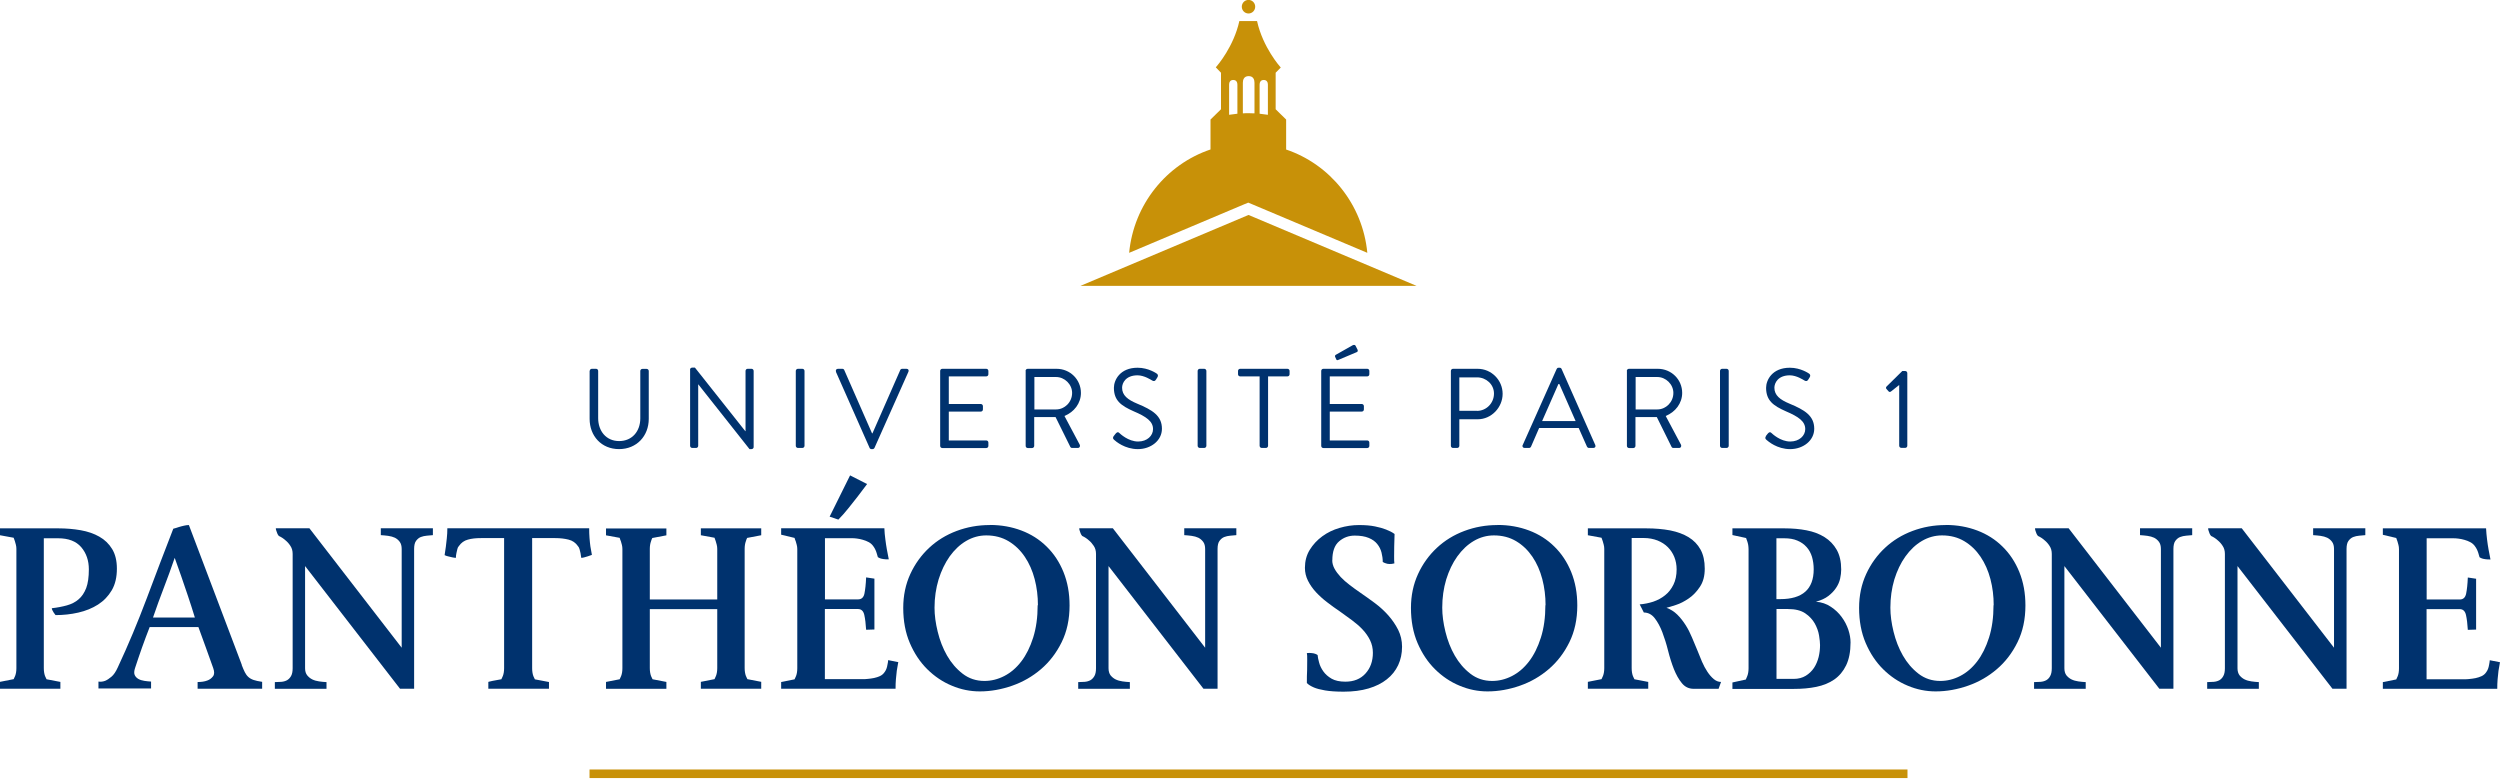
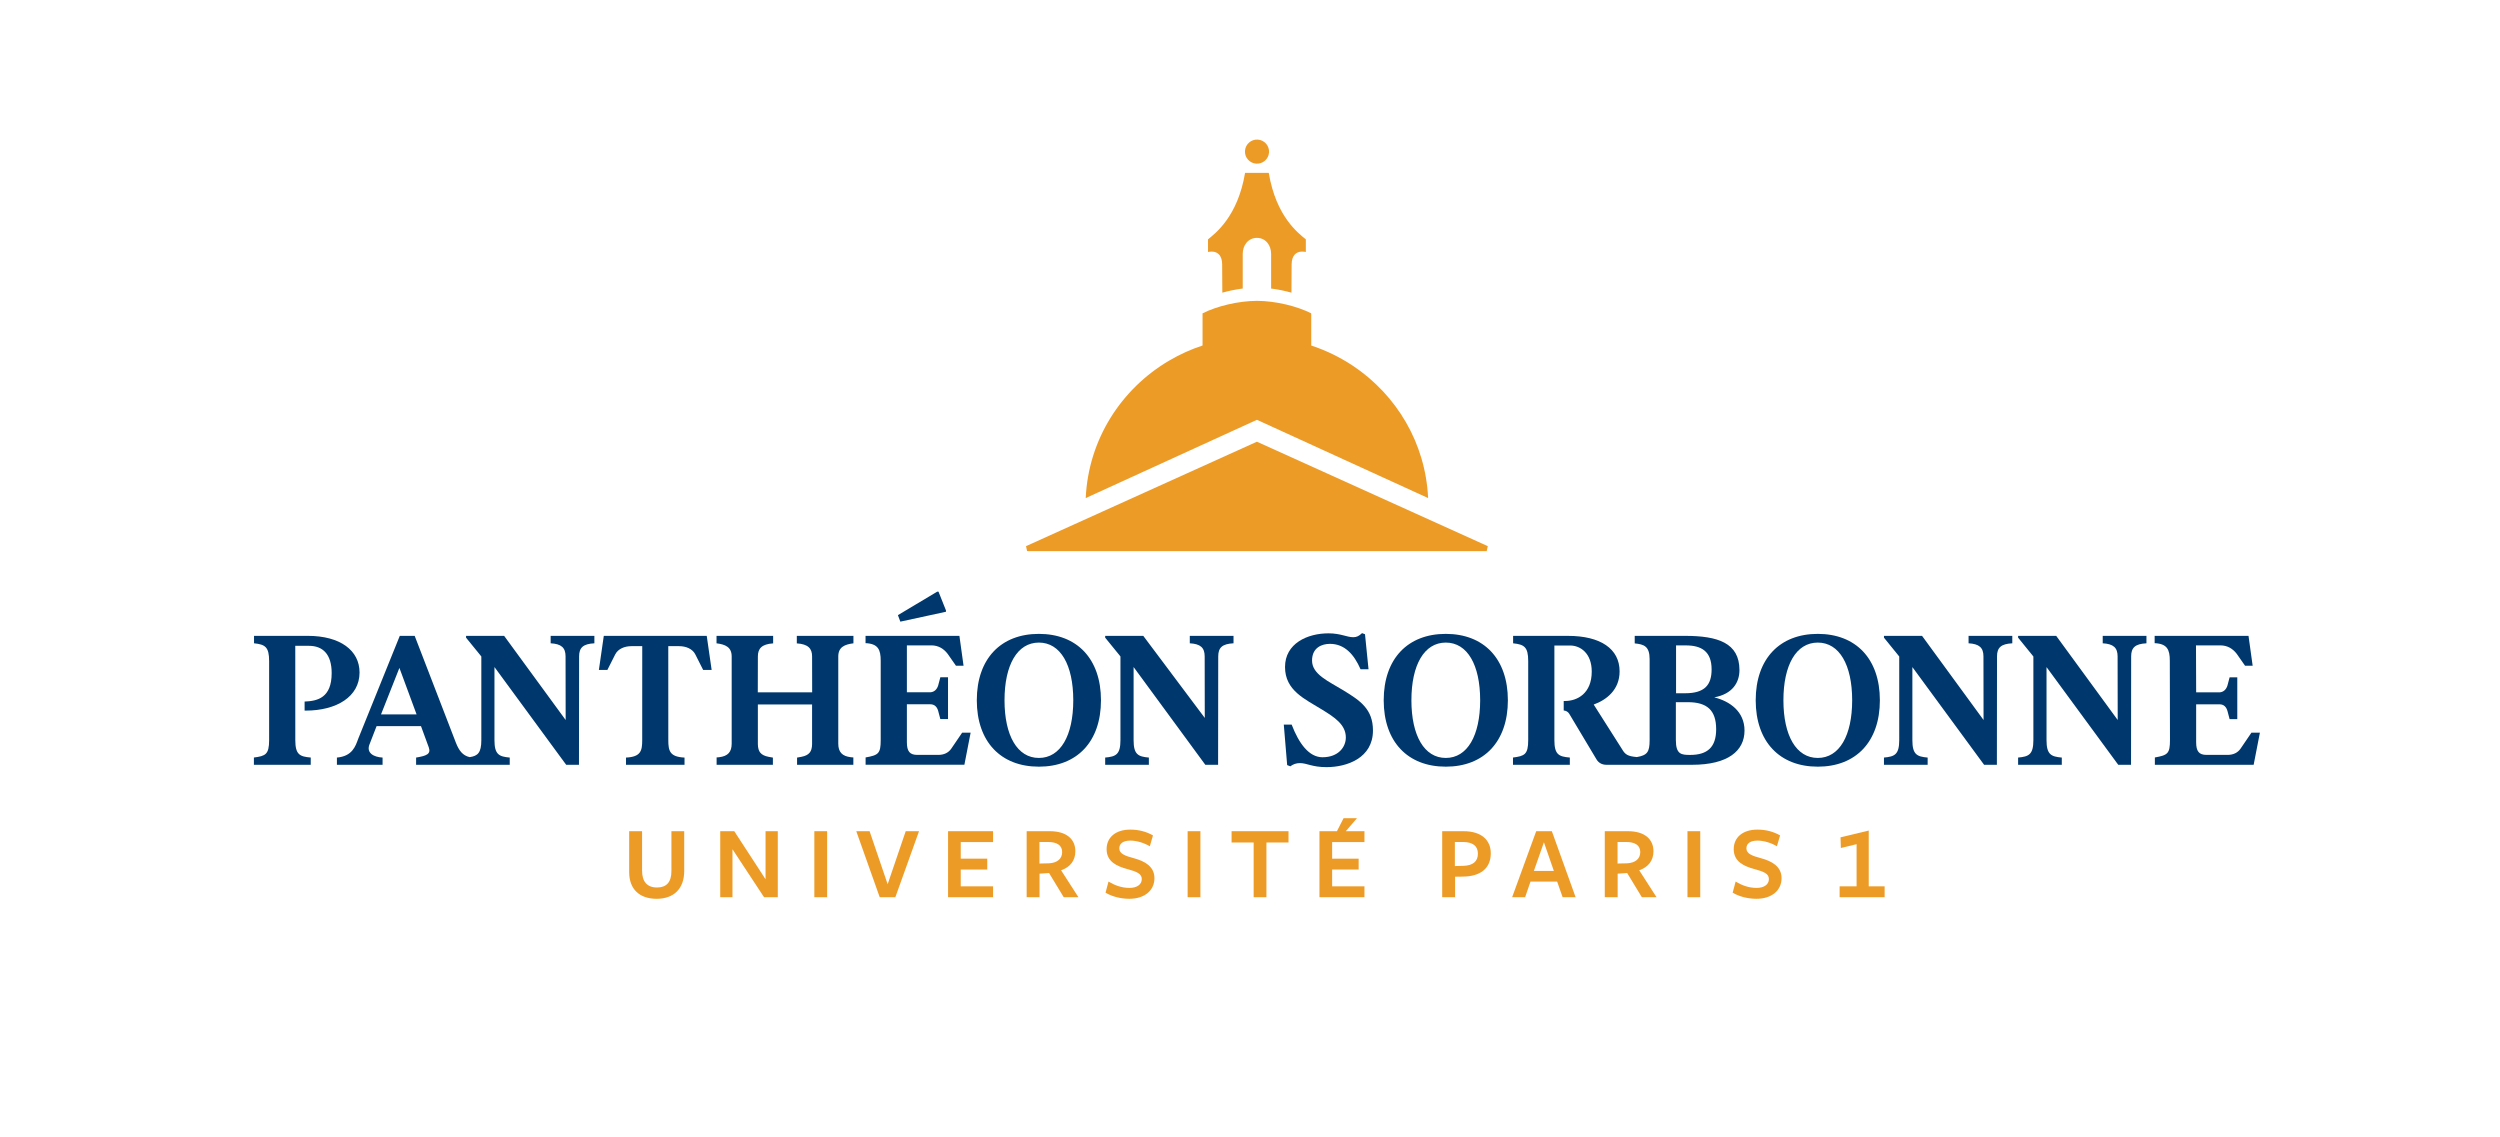
- <svg xmlns="http://www.w3.org/2000/svg" width="196" height="61" viewBox="0 0 196 61" fill="none">
-   <path d="M97.883 1.058C98.173 1.058 98.408 0.82 98.408 0.525C98.408 0.231 98.173 -0.007 97.883 -0.007C97.592 -0.007 97.357 0.231 97.357 0.525C97.357 0.82 97.592 1.058 97.883 1.058Z" fill="#C89108" />
-   <path d="M97.883 16.852L84.704 22.413H111.061L97.883 16.852Z" fill="#C89108" />
-   <path d="M96.362 6.64C96.362 6.486 96.417 6.269 96.687 6.269C96.956 6.269 97.012 6.486 97.012 6.64V8.916C96.79 8.937 96.576 8.965 96.362 9V6.64ZM97.44 6.486C97.44 6.269 97.516 5.967 97.896 5.967C98.276 5.967 98.352 6.269 98.352 6.486V8.888C98.2 8.881 98.048 8.874 97.896 8.874C97.744 8.874 97.592 8.874 97.44 8.888V6.486ZM98.753 6.64C98.753 6.486 98.808 6.269 99.078 6.269C99.347 6.269 99.403 6.486 99.403 6.64V9C99.189 8.965 98.974 8.937 98.753 8.916V6.64ZM100.833 11.718V9.372L100.011 8.566V5.701L100.412 5.295C100.356 5.232 99.009 3.719 98.553 1.653H97.164C96.728 3.635 95.471 5.106 95.319 5.281L95.726 5.701V8.566L94.904 9.372V11.718C91.449 12.881 88.885 16.026 88.525 19.822L97.523 16.026L97.862 15.886L98.2 16.026L107.198 19.822C106.839 16.026 104.275 12.881 100.819 11.718" fill="#C89108" />
-   <path d="M4.734 53.457V53.996H0V53.457L1.071 53.246C1.071 53.246 1.12 53.148 1.189 52.987C1.251 52.826 1.285 52.623 1.285 52.378V43.034C1.285 42.915 1.272 42.81 1.244 42.705C1.216 42.6 1.196 42.509 1.168 42.432C1.133 42.341 1.099 42.25 1.071 42.159L0 41.963V41.423H4.582C5.19 41.423 5.777 41.472 6.33 41.57C6.883 41.669 7.374 41.837 7.788 42.075C8.21 42.313 8.542 42.635 8.79 43.041C9.039 43.448 9.164 43.959 9.164 44.582C9.164 45.255 9.032 45.815 8.763 46.277C8.493 46.733 8.134 47.111 7.685 47.398C7.235 47.685 6.717 47.895 6.137 48.028C5.556 48.161 4.962 48.224 4.354 48.224C4.243 48.084 4.153 47.951 4.105 47.839C4.077 47.79 4.063 47.734 4.063 47.685C4.499 47.636 4.893 47.559 5.245 47.461C5.598 47.363 5.909 47.209 6.164 46.985C6.42 46.768 6.614 46.473 6.759 46.102C6.897 45.731 6.966 45.248 6.966 44.638C6.966 43.945 6.766 43.364 6.365 42.894C5.964 42.432 5.363 42.201 4.561 42.201H3.435V52.378C3.435 52.623 3.469 52.833 3.531 53.001C3.573 53.092 3.607 53.176 3.649 53.254L4.741 53.464L4.734 53.457Z" fill="#00326E" />
-   <path d="M15.279 48.42C15.099 47.839 14.92 47.265 14.726 46.697C14.56 46.207 14.387 45.696 14.201 45.157C14.014 44.624 13.848 44.148 13.697 43.735C13.427 44.519 13.144 45.304 12.847 46.074C12.549 46.844 12.266 47.629 11.996 48.413H15.279V48.42ZM18.949 52.133C19.038 52.364 19.121 52.553 19.197 52.707C19.273 52.854 19.363 52.98 19.474 53.078C19.584 53.176 19.716 53.253 19.881 53.309C20.047 53.365 20.268 53.414 20.552 53.456V53.996H15.493V53.471C15.784 53.471 16.039 53.435 16.253 53.352C16.433 53.288 16.578 53.183 16.696 53.029C16.813 52.882 16.82 52.665 16.716 52.378C16.523 51.852 16.329 51.313 16.136 50.76C15.935 50.214 15.742 49.681 15.555 49.163H11.734C11.533 49.681 11.333 50.206 11.139 50.753C10.946 51.292 10.766 51.839 10.587 52.378C10.511 52.609 10.504 52.791 10.559 52.917C10.614 53.043 10.711 53.148 10.842 53.225C10.974 53.302 11.133 53.352 11.319 53.38C11.506 53.407 11.679 53.428 11.844 53.435V53.975H7.719V53.435C7.885 53.464 8.057 53.443 8.237 53.38C8.389 53.316 8.555 53.211 8.735 53.057C8.914 52.91 9.08 52.665 9.232 52.329C10.048 50.585 10.801 48.778 11.506 46.907C12.204 45.037 12.902 43.216 13.586 41.451C13.738 41.416 13.883 41.367 14.028 41.318C14.153 41.283 14.291 41.241 14.429 41.213C14.567 41.178 14.698 41.164 14.809 41.164L18.956 52.119L18.949 52.133Z" fill="#00326E" />
-   <path d="M33.939 41.416V41.955C33.8 41.969 33.642 41.983 33.469 41.997C33.296 42.011 33.137 42.046 32.992 42.102C32.847 42.158 32.722 42.264 32.619 42.404C32.515 42.544 32.467 42.761 32.467 43.041V53.996H31.361L23.918 44.379V52.392C23.918 52.623 23.974 52.805 24.084 52.945C24.195 53.078 24.326 53.19 24.485 53.267C24.644 53.344 24.823 53.393 25.017 53.421C25.21 53.449 25.411 53.47 25.598 53.477V54.003H21.548V53.477C21.714 53.477 21.88 53.47 22.052 53.456C22.225 53.442 22.37 53.4 22.502 53.33C22.626 53.26 22.736 53.148 22.819 53.001C22.902 52.854 22.944 52.651 22.944 52.392V43.433C22.944 43.188 22.889 42.978 22.771 42.803C22.66 42.628 22.529 42.481 22.391 42.369C22.239 42.228 22.059 42.109 21.859 42.018C21.797 41.941 21.755 41.871 21.734 41.808C21.714 41.745 21.693 41.682 21.665 41.612C21.638 41.549 21.624 41.486 21.624 41.416H24.257L31.492 50.781V43.041C31.492 42.81 31.444 42.621 31.34 42.481C31.237 42.341 31.112 42.236 30.96 42.158C30.808 42.088 30.635 42.039 30.435 42.011C30.235 41.983 30.041 41.969 29.855 41.955V41.416H33.939Z" fill="#00326E" />
-   <path d="M46.191 41.416C46.191 41.675 46.198 41.927 46.218 42.179C46.239 42.432 46.26 42.656 46.288 42.845C46.329 43.076 46.364 43.293 46.405 43.503C46.163 43.594 45.963 43.657 45.797 43.699C45.707 43.727 45.631 43.734 45.569 43.734C45.555 43.608 45.534 43.482 45.514 43.37C45.486 43.265 45.465 43.167 45.438 43.062C45.41 42.957 45.368 42.873 45.306 42.81C45.127 42.551 44.885 42.383 44.574 42.306C44.263 42.228 43.917 42.187 43.53 42.187H41.72V52.385C41.72 52.63 41.754 52.84 41.816 53.008C41.858 53.099 41.892 53.183 41.934 53.26L43.04 53.47V53.996H38.285V53.47C38.285 53.47 38.271 53.463 38.32 53.449C38.368 53.435 38.472 53.414 38.624 53.379C38.776 53.351 39.004 53.309 39.308 53.253C39.322 53.239 39.356 53.155 39.425 52.994C39.488 52.833 39.522 52.63 39.522 52.385V42.187H37.712C37.318 42.187 36.972 42.221 36.682 42.306C36.392 42.383 36.157 42.551 35.977 42.81C35.915 42.873 35.873 42.957 35.853 43.062C35.832 43.167 35.811 43.265 35.783 43.37C35.756 43.489 35.742 43.608 35.742 43.734C35.666 43.734 35.576 43.72 35.472 43.699C35.383 43.671 35.286 43.65 35.175 43.629C35.065 43.608 34.961 43.573 34.857 43.524C34.885 43.321 34.913 43.097 34.954 42.866C34.982 42.67 35.002 42.453 35.03 42.2C35.058 41.948 35.072 41.689 35.072 41.416H46.205H46.191Z" fill="#00326E" />
-   <path d="M59.68 53.457V53.996H54.947V53.457L56.018 53.246C56.018 53.246 56.066 53.148 56.135 52.987C56.197 52.826 56.232 52.623 56.232 52.378V47.755H50.945V52.378C50.945 52.623 50.98 52.833 51.042 53.001C51.077 53.092 51.118 53.176 51.16 53.254L52.245 53.464V54.003H47.511V53.464L48.582 53.254C48.582 53.254 48.63 53.156 48.699 52.994C48.762 52.833 48.796 52.63 48.796 52.385V43.041C48.796 42.922 48.782 42.817 48.755 42.712C48.727 42.607 48.706 42.516 48.679 42.439C48.637 42.348 48.609 42.257 48.582 42.166L47.511 41.97V41.43H52.245V41.97L51.139 42.18C51.097 42.257 51.07 42.341 51.042 42.432C50.98 42.6 50.945 42.803 50.945 43.034V46.999H56.232V43.034C56.232 42.915 56.218 42.81 56.191 42.705C56.163 42.6 56.142 42.509 56.114 42.432C56.08 42.341 56.045 42.25 56.018 42.159L54.947 41.963V41.423H59.68V41.963L58.575 42.173C58.533 42.25 58.506 42.334 58.478 42.425C58.416 42.593 58.381 42.796 58.381 43.027V52.371C58.381 52.616 58.416 52.826 58.478 52.994C58.519 53.085 58.554 53.169 58.595 53.246L59.687 53.457H59.68Z" fill="#00326E" />
-   <path d="M65.043 40.505L65.727 40.737C65.983 40.477 66.246 40.183 66.508 39.854C66.778 39.525 67.019 39.217 67.234 38.937C67.489 38.6 67.738 38.271 67.98 37.949L66.646 37.27L65.043 40.505ZM70.426 51.901C70.385 52.118 70.35 52.35 70.309 52.581C70.281 52.791 70.261 53.008 70.24 53.246C70.219 53.484 70.212 53.736 70.212 53.996H61.242V53.47L62.293 53.26C62.293 53.26 62.341 53.162 62.41 53.001C62.472 52.84 62.507 52.637 62.507 52.392V43.048C62.507 42.929 62.493 42.824 62.465 42.719C62.438 42.614 62.417 42.523 62.389 42.446C62.348 42.355 62.32 42.264 62.293 42.172L61.242 41.92V41.416H69.335C69.348 41.703 69.369 41.99 69.411 42.278C69.445 42.565 69.487 42.831 69.528 43.062C69.576 43.335 69.632 43.594 69.68 43.853C69.514 43.853 69.376 43.853 69.272 43.833C69.162 43.819 69.079 43.797 69.017 43.776C68.941 43.748 68.879 43.72 68.823 43.678C68.796 43.573 68.768 43.468 68.726 43.349C68.664 43.146 68.574 42.964 68.457 42.81C68.367 42.684 68.25 42.579 68.105 42.502C67.959 42.425 67.807 42.362 67.648 42.32C67.489 42.271 67.331 42.242 67.178 42.221C67.026 42.2 66.895 42.194 66.778 42.194H64.677V46.991H67.275C67.545 46.991 67.711 46.837 67.773 46.529C67.835 46.221 67.883 45.801 67.904 45.268L68.554 45.366V49.352L67.904 49.373C67.876 48.897 67.828 48.504 67.759 48.203C67.69 47.902 67.524 47.748 67.268 47.748H64.67V53.246H67.628C67.745 53.246 67.876 53.246 68.035 53.225C68.194 53.211 68.353 53.19 68.526 53.155C68.692 53.12 68.844 53.071 68.996 53.001C69.141 52.931 69.258 52.833 69.348 52.7C69.466 52.546 69.542 52.35 69.576 52.118C69.604 51.999 69.625 51.88 69.632 51.754L70.413 51.908L70.426 51.901Z" fill="#00326E" />
-   <path d="M81.373 47.454C81.373 46.746 81.29 46.06 81.117 45.401C80.945 44.743 80.689 44.162 80.343 43.65C79.998 43.139 79.576 42.733 79.072 42.431C78.567 42.13 77.987 41.976 77.323 41.976C76.764 41.976 76.238 42.123 75.748 42.41C75.257 42.698 74.829 43.104 74.455 43.622C74.089 44.141 73.799 44.743 73.585 45.429C73.377 46.123 73.267 46.858 73.267 47.643C73.267 48.224 73.35 48.854 73.516 49.527C73.681 50.206 73.923 50.83 74.248 51.397C74.573 51.964 74.981 52.441 75.471 52.819C75.962 53.197 76.529 53.386 77.178 53.386C77.71 53.386 78.229 53.26 78.733 53.001C79.238 52.742 79.68 52.364 80.067 51.859C80.454 51.355 80.765 50.731 81 49.989C81.235 49.247 81.352 48.399 81.352 47.447L81.373 47.454ZM77.614 41.157C78.491 41.157 79.314 41.304 80.074 41.591C80.834 41.878 81.497 42.298 82.057 42.852C82.617 43.398 83.059 44.063 83.377 44.848C83.695 45.633 83.854 46.501 83.854 47.468C83.854 48.553 83.647 49.513 83.232 50.353C82.817 51.194 82.278 51.894 81.615 52.462C80.951 53.029 80.205 53.463 79.362 53.757C78.519 54.052 77.676 54.206 76.819 54.206C76.066 54.206 75.333 54.059 74.621 53.757C73.909 53.463 73.267 53.029 72.7 52.469C72.133 51.908 71.677 51.222 71.332 50.416C70.986 49.611 70.814 48.693 70.814 47.657C70.814 46.69 71 45.808 71.366 45.009C71.733 44.211 72.23 43.524 72.845 42.95C73.46 42.376 74.179 41.934 75.001 41.626C75.824 41.318 76.688 41.164 77.586 41.164" fill="#00326E" />
-   <path d="M96.929 41.416V41.955C96.791 41.969 96.632 41.983 96.459 41.997C96.286 42.011 96.127 42.046 95.982 42.102C95.837 42.158 95.713 42.264 95.609 42.404C95.505 42.544 95.457 42.761 95.457 43.041V53.996H94.351L86.909 44.379V52.392C86.909 52.623 86.964 52.805 87.067 52.945C87.178 53.078 87.309 53.19 87.468 53.267C87.627 53.344 87.807 53.393 88 53.421C88.201 53.449 88.394 53.47 88.581 53.477V54.003H84.531V53.477C84.697 53.477 84.863 53.47 85.036 53.456C85.209 53.442 85.354 53.4 85.485 53.33C85.609 53.26 85.72 53.148 85.803 53.001C85.886 52.854 85.927 52.651 85.927 52.392V43.433C85.927 43.188 85.872 42.978 85.754 42.803C85.637 42.628 85.513 42.481 85.374 42.369C85.222 42.228 85.043 42.109 84.842 42.018C84.78 41.941 84.739 41.871 84.718 41.808C84.697 41.745 84.676 41.682 84.649 41.612C84.621 41.549 84.614 41.486 84.614 41.416H87.247L94.483 50.781V43.041C94.483 42.81 94.434 42.621 94.331 42.481C94.227 42.341 94.103 42.236 93.951 42.158C93.798 42.088 93.626 42.039 93.425 42.011C93.225 41.983 93.031 41.969 92.845 41.955V41.416H96.929Z" fill="#00326E" />
-   <path d="M104.448 43.931C104.448 44.148 104.51 44.372 104.628 44.589C104.745 44.806 104.911 45.023 105.111 45.24C105.312 45.451 105.547 45.661 105.809 45.857C106.072 46.06 106.341 46.256 106.618 46.445C106.998 46.704 107.385 46.985 107.786 47.279C108.18 47.573 108.532 47.895 108.843 48.245C109.154 48.596 109.41 48.974 109.617 49.38C109.818 49.786 109.921 50.228 109.921 50.704C109.921 51.236 109.818 51.712 109.617 52.147C109.41 52.581 109.12 52.952 108.726 53.26C108.339 53.569 107.862 53.807 107.295 53.975C106.728 54.143 106.079 54.227 105.339 54.227C104.738 54.227 104.254 54.192 103.888 54.129C103.515 54.066 103.225 53.989 103.011 53.898C102.769 53.793 102.582 53.681 102.458 53.548C102.458 53.197 102.458 52.861 102.478 52.539C102.478 52.28 102.478 52.021 102.485 51.755C102.485 51.488 102.485 51.306 102.458 51.201C102.596 51.187 102.727 51.187 102.838 51.201C102.955 51.215 103.038 51.229 103.107 51.257C103.183 51.285 103.246 51.313 103.301 51.355C103.315 51.509 103.349 51.706 103.418 51.944C103.48 52.182 103.591 52.413 103.75 52.637C103.909 52.861 104.123 53.05 104.4 53.211C104.669 53.365 105.035 53.443 105.478 53.443C106.141 53.443 106.666 53.232 107.053 52.805C107.44 52.378 107.634 51.839 107.634 51.18C107.634 50.816 107.558 50.494 107.413 50.193C107.268 49.898 107.074 49.618 106.832 49.359C106.59 49.1 106.314 48.862 106.003 48.631C105.692 48.407 105.374 48.175 105.056 47.944C104.711 47.713 104.372 47.468 104.047 47.216C103.715 46.964 103.425 46.697 103.169 46.424C102.914 46.144 102.706 45.85 102.548 45.535C102.389 45.219 102.306 44.883 102.306 44.519C102.306 43.994 102.43 43.517 102.686 43.104C102.941 42.691 103.266 42.341 103.667 42.047C104.068 41.752 104.517 41.535 105.022 41.388C105.526 41.241 106.031 41.164 106.542 41.164C107.053 41.164 107.44 41.199 107.793 41.269C108.145 41.339 108.429 41.423 108.663 41.514C108.933 41.619 109.154 41.731 109.334 41.864C109.32 42.264 109.313 42.593 109.306 42.852C109.306 43.111 109.299 43.363 109.299 43.615C109.299 43.868 109.299 44.05 109.32 44.169C109.182 44.204 109.05 44.225 108.94 44.218C108.829 44.218 108.733 44.197 108.657 44.169C108.567 44.141 108.484 44.106 108.408 44.057C108.408 43.812 108.373 43.566 108.311 43.321C108.249 43.076 108.138 42.852 107.979 42.656C107.82 42.453 107.599 42.292 107.309 42.173C107.026 42.054 106.659 41.991 106.21 41.991C105.74 41.991 105.326 42.145 104.98 42.446C104.628 42.747 104.455 43.244 104.455 43.924" fill="#00326E" />
-   <path d="M121.172 47.454C121.172 46.746 121.089 46.06 120.916 45.401C120.743 44.743 120.488 44.162 120.142 43.65C119.796 43.139 119.375 42.733 118.87 42.431C118.366 42.13 117.785 41.976 117.122 41.976C116.562 41.976 116.037 42.123 115.546 42.41C115.056 42.698 114.627 43.104 114.254 43.622C113.881 44.141 113.598 44.743 113.383 45.429C113.176 46.123 113.072 46.858 113.072 47.643C113.072 48.224 113.155 48.854 113.321 49.527C113.487 50.206 113.729 50.83 114.054 51.397C114.379 51.964 114.786 52.441 115.277 52.819C115.768 53.197 116.334 53.386 116.984 53.386C117.516 53.386 118.034 53.26 118.539 53.001C119.043 52.742 119.486 52.364 119.873 51.859C120.26 51.355 120.57 50.731 120.805 49.989C121.04 49.247 121.158 48.399 121.158 47.447L121.172 47.454ZM117.419 41.157C118.297 41.157 119.119 41.304 119.879 41.591C120.64 41.878 121.303 42.298 121.863 42.852C122.423 43.398 122.865 44.063 123.183 44.848C123.501 45.633 123.66 46.501 123.66 47.468C123.66 48.553 123.452 49.513 123.038 50.353C122.623 51.194 122.084 51.894 121.42 52.462C120.757 53.029 120.011 53.463 119.168 53.757C118.325 54.052 117.481 54.206 116.624 54.206C115.871 54.206 115.139 54.059 114.427 53.757C113.715 53.463 113.072 53.029 112.506 52.469C111.939 51.908 111.483 51.222 111.137 50.416C110.792 49.611 110.619 48.693 110.619 47.657C110.619 46.69 110.806 45.808 111.172 45.009C111.538 44.211 112.036 43.524 112.651 42.95C113.266 42.376 113.985 41.934 114.807 41.626C115.629 41.318 116.493 41.164 117.392 41.164" fill="#00326E" />
-   <path d="M129.222 53.457V53.996H124.488V53.457L125.559 53.246C125.559 53.246 125.608 53.148 125.677 52.987C125.739 52.826 125.774 52.623 125.774 52.378V43.034C125.774 42.915 125.76 42.81 125.732 42.705C125.705 42.6 125.684 42.509 125.656 42.432C125.622 42.341 125.587 42.25 125.559 42.159L124.488 41.963V41.423H129.07C129.754 41.423 130.383 41.479 130.943 41.584C131.503 41.697 131.986 41.872 132.387 42.117C132.788 42.362 133.099 42.684 133.32 43.083C133.541 43.483 133.652 43.98 133.652 44.575C133.652 45.171 133.527 45.619 133.279 45.997C133.03 46.375 132.74 46.684 132.401 46.915C132.062 47.146 131.731 47.321 131.399 47.426C131.067 47.538 130.818 47.608 130.653 47.65C130.97 47.769 131.254 47.944 131.496 48.182C131.738 48.421 131.952 48.694 132.145 48.995C132.339 49.296 132.505 49.625 132.65 49.975C132.795 50.326 132.94 50.662 133.078 50.998C133.196 51.292 133.313 51.587 133.438 51.881C133.562 52.168 133.707 52.434 133.859 52.665C134.011 52.896 134.177 53.085 134.357 53.239C134.536 53.387 134.723 53.464 134.93 53.464L134.737 54.003H132.788C132.408 54.003 132.097 53.856 131.855 53.555C131.613 53.261 131.406 52.889 131.233 52.455C131.06 52.014 130.908 51.538 130.777 51.012C130.646 50.487 130.494 50.011 130.328 49.569C130.162 49.135 129.962 48.764 129.733 48.47C129.505 48.175 129.215 48.021 128.877 48.021L128.552 47.384C128.904 47.356 129.264 47.286 129.609 47.174C129.962 47.055 130.272 46.887 130.542 46.669C130.818 46.452 131.033 46.172 131.199 45.836C131.364 45.5 131.447 45.101 131.447 44.638C131.447 44.288 131.385 43.966 131.268 43.672C131.15 43.377 130.977 43.118 130.763 42.901C130.549 42.684 130.279 42.509 129.955 42.376C129.63 42.25 129.27 42.18 128.877 42.18H127.923V52.378C127.923 52.623 127.957 52.833 128.02 53.001C128.061 53.092 128.096 53.176 128.137 53.254L129.229 53.464L129.222 53.457Z" fill="#00326E" />
-   <path d="M140.625 53.225C140.991 53.225 141.309 53.141 141.572 52.98C141.835 52.819 142.049 52.609 142.215 52.364C142.38 52.112 142.498 51.832 142.581 51.51C142.657 51.194 142.691 50.879 142.691 50.571C142.691 50.389 142.664 50.144 142.615 49.828C142.567 49.513 142.45 49.198 142.284 48.89C142.111 48.582 141.862 48.309 141.53 48.084C141.199 47.86 140.75 47.748 140.176 47.748H139.278V53.225H140.632H140.625ZM139.271 42.194V46.971H139.575C141.316 46.971 142.194 46.193 142.194 44.631C142.194 44.281 142.146 43.959 142.063 43.665C141.973 43.37 141.835 43.111 141.641 42.894C141.448 42.677 141.206 42.502 140.915 42.383C140.625 42.257 140.28 42.201 139.886 42.201H139.278L139.271 42.194ZM144.35 44.652C144.35 44.869 144.322 45.108 144.267 45.36C144.212 45.612 144.108 45.85 143.949 46.088C143.797 46.319 143.59 46.536 143.341 46.726C143.085 46.922 142.761 47.069 142.367 47.174C142.809 47.209 143.203 47.342 143.541 47.573C143.88 47.797 144.163 48.063 144.391 48.379C144.62 48.687 144.792 49.023 144.91 49.373C145.027 49.73 145.083 50.06 145.083 50.368C145.083 51.089 144.965 51.685 144.737 52.161C144.509 52.63 144.198 53.001 143.804 53.275C143.41 53.548 142.94 53.737 142.401 53.849C141.862 53.961 141.275 54.01 140.653 54.01H135.822V53.506L136.873 53.275C136.873 53.275 136.921 53.156 136.99 52.994C137.052 52.833 137.087 52.63 137.087 52.385V43.055C137.087 42.936 137.073 42.831 137.059 42.726C137.039 42.621 137.018 42.53 136.99 42.453C136.956 42.362 136.921 42.271 136.893 42.18L135.822 41.949V41.423H139.906C140.522 41.423 141.095 41.472 141.634 41.577C142.173 41.682 142.643 41.858 143.044 42.11C143.445 42.362 143.763 42.691 143.998 43.104C144.233 43.518 144.35 44.036 144.35 44.652Z" fill="#00326E" />
-   <path d="M156.305 47.454C156.305 46.746 156.223 46.06 156.05 45.401C155.877 44.743 155.621 44.162 155.276 43.65C154.93 43.139 154.509 42.733 154.004 42.431C153.5 42.13 152.919 41.976 152.256 41.976C151.696 41.976 151.171 42.123 150.68 42.41C150.19 42.698 149.761 43.104 149.388 43.622C149.015 44.141 148.731 44.743 148.517 45.429C148.31 46.123 148.206 46.858 148.206 47.643C148.206 48.224 148.289 48.854 148.455 49.527C148.621 50.206 148.863 50.83 149.188 51.397C149.512 51.964 149.92 52.441 150.411 52.819C150.901 53.197 151.468 53.386 152.118 53.386C152.65 53.386 153.168 53.26 153.673 53.001C154.177 52.742 154.619 52.364 155.006 51.859C155.393 51.355 155.704 50.731 155.939 49.989C156.174 49.247 156.292 48.399 156.292 47.447L156.305 47.454ZM152.553 41.157C153.431 41.157 154.253 41.304 155.013 41.591C155.773 41.878 156.437 42.298 156.997 42.852C157.556 43.398 157.999 44.063 158.316 44.848C158.634 45.633 158.793 46.501 158.793 47.468C158.793 48.553 158.586 49.513 158.171 50.353C157.757 51.194 157.218 51.894 156.554 52.462C155.891 53.029 155.145 53.463 154.301 53.757C153.458 54.052 152.615 54.206 151.758 54.206C151.005 54.206 150.272 54.059 149.561 53.757C148.849 53.463 148.206 53.029 147.64 52.469C147.073 51.908 146.617 51.222 146.271 50.416C145.926 49.611 145.753 48.693 145.753 47.657C145.753 46.69 145.94 45.808 146.306 45.009C146.672 44.211 147.17 43.524 147.785 42.95C148.4 42.376 149.118 41.934 149.941 41.626C150.763 41.318 151.627 41.164 152.525 41.164" fill="#00326E" />
-   <path d="M171.868 41.416V41.955C171.73 41.969 171.571 41.983 171.399 41.997C171.226 42.011 171.067 42.046 170.922 42.102C170.777 42.158 170.652 42.264 170.548 42.404C170.445 42.544 170.396 42.761 170.396 43.041V53.996H169.291L161.848 44.379V52.392C161.848 52.623 161.903 52.805 162.007 52.945C162.117 53.078 162.249 53.19 162.408 53.267C162.567 53.344 162.746 53.393 162.94 53.421C163.14 53.449 163.334 53.47 163.52 53.477V54.003H159.471V53.477C159.637 53.477 159.802 53.47 159.975 53.456C160.148 53.442 160.293 53.4 160.424 53.33C160.549 53.26 160.659 53.148 160.735 53.001C160.818 52.854 160.86 52.651 160.86 52.392V43.433C160.86 43.188 160.804 42.978 160.687 42.803C160.576 42.628 160.445 42.481 160.307 42.369C160.155 42.228 159.975 42.109 159.775 42.018C159.713 41.941 159.671 41.871 159.65 41.808C159.63 41.745 159.609 41.682 159.581 41.612C159.554 41.549 159.547 41.486 159.547 41.416H162.18L169.415 50.781V43.041C169.415 42.81 169.367 42.621 169.263 42.481C169.159 42.341 169.035 42.236 168.883 42.158C168.731 42.088 168.558 42.039 168.358 42.011C168.157 41.983 167.964 41.969 167.777 41.955V41.416H171.862H171.868Z" fill="#00326E" />
-   <path d="M185.441 41.416V41.955C185.302 41.969 185.144 41.983 184.971 41.997C184.798 42.011 184.639 42.046 184.494 42.102C184.349 42.158 184.224 42.264 184.121 42.404C184.017 42.544 183.969 42.761 183.969 43.041V53.996H182.863L175.42 44.379V52.392C175.42 52.623 175.476 52.805 175.579 52.945C175.69 53.078 175.821 53.19 175.98 53.267C176.139 53.344 176.319 53.393 176.512 53.421C176.713 53.449 176.906 53.47 177.093 53.477V54.003H173.043V53.477C173.209 53.477 173.375 53.47 173.547 53.456C173.72 53.442 173.865 53.4 173.997 53.33C174.121 53.26 174.232 53.148 174.308 53.001C174.391 52.854 174.432 52.651 174.432 52.392V43.433C174.432 43.188 174.377 42.978 174.259 42.803C174.149 42.628 174.017 42.481 173.879 42.369C173.727 42.228 173.547 42.109 173.347 42.018C173.285 41.941 173.243 41.871 173.223 41.808C173.202 41.745 173.181 41.682 173.154 41.612C173.126 41.549 173.119 41.486 173.119 41.416H175.752L182.987 50.781V43.041C182.987 42.81 182.939 42.621 182.835 42.481C182.732 42.341 182.607 42.236 182.455 42.158C182.303 42.088 182.13 42.039 181.93 42.011C181.73 41.983 181.536 41.969 181.35 41.955V41.416H185.434H185.441Z" fill="#00326E" />
-   <path d="M196 51.909C195.958 52.126 195.924 52.357 195.882 52.588C195.855 52.798 195.834 53.015 195.813 53.254C195.792 53.492 195.785 53.744 195.785 54.003H186.815V53.478L187.866 53.267C187.866 53.267 187.914 53.169 187.983 53.008C188.046 52.847 188.08 52.644 188.08 52.399V43.055C188.08 42.936 188.066 42.831 188.039 42.726C188.011 42.621 187.99 42.53 187.963 42.453C187.928 42.362 187.894 42.271 187.866 42.18L186.815 41.928V41.423H194.908C194.922 41.711 194.949 41.998 194.984 42.285C195.018 42.572 195.06 42.838 195.101 43.069C195.15 43.343 195.205 43.602 195.253 43.861C195.087 43.861 194.949 43.861 194.846 43.84C194.735 43.826 194.652 43.805 194.59 43.784C194.514 43.756 194.452 43.728 194.396 43.686C194.369 43.581 194.341 43.476 194.3 43.356C194.237 43.153 194.148 42.971 194.03 42.817C193.94 42.691 193.823 42.586 193.678 42.509C193.533 42.432 193.381 42.369 193.222 42.327C193.063 42.278 192.904 42.25 192.752 42.229C192.6 42.208 192.468 42.201 192.351 42.201H190.25V46.999H192.848C193.118 46.999 193.284 46.845 193.346 46.536C193.408 46.228 193.457 45.808 193.477 45.276L194.127 45.374V49.359L193.477 49.38C193.45 48.904 193.401 48.512 193.332 48.211C193.263 47.909 193.097 47.755 192.842 47.755H190.243V53.254H193.201C193.318 53.254 193.45 53.254 193.609 53.233C193.768 53.218 193.926 53.197 194.092 53.163C194.258 53.127 194.41 53.078 194.562 53.008C194.707 52.938 194.825 52.84 194.915 52.707C195.032 52.553 195.108 52.357 195.143 52.126C195.17 52.007 195.184 51.888 195.198 51.762L195.979 51.916L196 51.909Z" fill="#00326E" />
-   <path d="M149.547 60.328H46.219V61H149.547V60.328Z" fill="#C89108" />
-   <path d="M46.233 29.082C46.233 28.991 46.309 28.914 46.398 28.914H46.73C46.827 28.914 46.896 28.991 46.896 29.082V32.78C46.896 33.788 47.518 34.58 48.541 34.58C49.563 34.58 50.199 33.809 50.199 32.801V29.089C50.199 28.998 50.268 28.921 50.365 28.921H50.697C50.787 28.921 50.863 28.998 50.863 29.089V32.836C50.863 34.181 49.916 35.21 48.534 35.21C47.152 35.21 46.226 34.181 46.226 32.836V29.089L46.233 29.082Z" fill="#00326E" />
-   <path d="M54.097 28.983C54.097 28.892 54.173 28.822 54.263 28.822H54.484L58.43 33.802H58.45V29.081C58.45 28.99 58.52 28.913 58.616 28.913H58.92C59.01 28.913 59.086 28.99 59.086 29.081V35.049C59.086 35.14 59.01 35.21 58.92 35.21H58.761L54.746 30.132H54.739V34.951C54.739 35.042 54.67 35.119 54.574 35.119H54.269C54.18 35.119 54.104 35.042 54.104 34.951V28.983H54.097Z" fill="#00326E" />
-   <path d="M62.556 28.914H62.908C62.998 28.914 63.074 28.991 63.074 29.082V34.951C63.074 35.042 62.998 35.119 62.908 35.119H62.556C62.466 35.119 62.39 35.042 62.39 34.951V29.082C62.39 28.991 62.466 28.914 62.556 28.914Z" fill="#00326E" />
-   <path d="M65.547 29.145C65.492 29.033 65.561 28.914 65.693 28.914H66.045C66.121 28.914 66.176 28.97 66.19 29.012L68.367 33.971H68.402L70.579 29.012C70.592 28.97 70.654 28.914 70.724 28.914H71.076C71.207 28.914 71.276 29.026 71.221 29.145L68.561 35.112C68.533 35.168 68.484 35.21 68.409 35.21H68.319C68.257 35.21 68.194 35.168 68.174 35.112L65.534 29.145H65.547Z" fill="#00326E" />
-   <path d="M73.709 29.082C73.709 28.991 73.778 28.914 73.875 28.914H77.323C77.42 28.914 77.489 28.991 77.489 29.082V29.341C77.489 29.432 77.42 29.509 77.323 29.509H74.386V31.673H76.895C76.985 31.673 77.061 31.75 77.061 31.841V32.1C77.061 32.199 76.985 32.269 76.895 32.269H74.386V34.531H77.323C77.42 34.531 77.489 34.608 77.489 34.699V34.958C77.489 35.049 77.42 35.126 77.323 35.126H73.875C73.778 35.126 73.709 35.049 73.709 34.958V29.089V29.082Z" fill="#00326E" />
-   <path d="M80.405 29.082C80.405 28.991 80.474 28.914 80.571 28.914H82.838C83.888 28.914 84.745 29.747 84.745 30.805C84.745 31.617 84.213 32.304 83.453 32.612L84.648 34.86C84.711 34.972 84.648 35.119 84.503 35.119H84.054C83.978 35.119 83.93 35.077 83.916 35.042L82.755 32.696H81.082V34.958C81.082 35.049 81.007 35.126 80.917 35.126H80.578C80.481 35.126 80.412 35.049 80.412 34.958V29.089L80.405 29.082ZM82.796 32.1C83.467 32.1 84.054 31.533 84.054 30.805C84.054 30.132 83.467 29.558 82.796 29.558H81.096V32.1H82.796Z" fill="#00326E" />
-   <path d="M87.316 34.188C87.357 34.132 87.406 34.076 87.447 34.02C87.537 33.908 87.634 33.831 87.751 33.943C87.813 33.999 88.449 34.615 89.23 34.615C89.935 34.615 90.398 34.16 90.398 33.642C90.398 33.032 89.873 32.668 88.871 32.241C87.91 31.813 87.33 31.414 87.33 30.405C87.33 29.803 87.799 28.83 89.189 28.83C90.046 28.83 90.681 29.285 90.681 29.285C90.737 29.313 90.84 29.418 90.737 29.586C90.702 29.642 90.667 29.698 90.633 29.754C90.557 29.88 90.467 29.915 90.329 29.831C90.267 29.796 89.714 29.425 89.182 29.425C88.256 29.425 87.972 30.027 87.972 30.398C87.972 30.994 88.415 31.337 89.154 31.645C90.336 32.136 91.096 32.584 91.096 33.614C91.096 34.538 90.232 35.211 89.209 35.211C88.186 35.211 87.475 34.601 87.364 34.496C87.295 34.433 87.205 34.363 87.309 34.195" fill="#00326E" />
-   <path d="M94.061 28.914H94.414C94.504 28.914 94.58 28.991 94.58 29.082V34.951C94.58 35.042 94.504 35.119 94.414 35.119H94.061C93.972 35.119 93.895 35.042 93.895 34.951V29.082C93.895 28.991 93.972 28.914 94.061 28.914Z" fill="#00326E" />
-   <path d="M98.747 29.509H97.226C97.13 29.509 97.061 29.432 97.061 29.341V29.082C97.061 28.991 97.13 28.914 97.226 28.914H100.937C101.034 28.914 101.103 28.991 101.103 29.082V29.341C101.103 29.432 101.034 29.509 100.937 29.509H99.417V34.951C99.417 35.042 99.341 35.119 99.251 35.119H98.919C98.83 35.119 98.754 35.042 98.754 34.951V29.509H98.747Z" fill="#00326E" />
-   <path d="M103.584 29.081C103.584 28.99 103.653 28.913 103.75 28.913H107.191C107.288 28.913 107.357 28.99 107.357 29.081V29.341C107.357 29.432 107.288 29.509 107.191 29.509H104.254V31.673H106.763C106.853 31.673 106.929 31.75 106.929 31.841V32.1C106.929 32.198 106.853 32.268 106.763 32.268H104.254V34.531H107.191C107.288 34.531 107.357 34.608 107.357 34.699V34.958C107.357 35.049 107.288 35.126 107.191 35.126H103.75C103.653 35.126 103.584 35.049 103.584 34.958V29.088V29.081ZM104.676 27.982C104.641 27.912 104.676 27.842 104.731 27.814L106.044 27.071C106.099 27.036 106.231 27.015 106.272 27.099L106.431 27.414C106.466 27.485 106.452 27.576 106.376 27.604L104.966 28.199C104.842 28.255 104.8 28.255 104.766 28.178L104.676 27.982Z" fill="#00326E" />
-   <path d="M113.749 29.082C113.749 28.991 113.818 28.914 113.915 28.914H115.85C116.928 28.914 117.806 29.803 117.806 30.875C117.806 31.946 116.921 32.871 115.857 32.871H114.412V34.951C114.412 35.042 114.336 35.119 114.247 35.119H113.915C113.818 35.119 113.749 35.042 113.749 34.951V29.082ZM115.801 32.213C116.52 32.213 117.128 31.617 117.128 30.854C117.128 30.132 116.513 29.586 115.801 29.586H114.412V32.206H115.801V32.213Z" fill="#00326E" />
-   <path d="M119.382 34.888L122.042 28.928C122.07 28.872 122.111 28.83 122.187 28.83H122.277C122.36 28.83 122.402 28.872 122.429 28.928L125.069 34.888C125.124 35.007 125.055 35.119 124.924 35.119H124.572C124.496 35.119 124.44 35.063 124.42 35.021L123.77 33.557H120.667L120.031 35.021C120.011 35.063 119.962 35.119 119.879 35.119H119.527C119.396 35.119 119.326 35.007 119.375 34.888H119.382ZM123.528 33.011C123.1 32.044 122.678 31.071 122.25 30.104H122.181L120.902 33.011H123.528Z" fill="#00326E" />
-   <path d="M127.543 29.082C127.543 28.991 127.612 28.914 127.709 28.914H129.976C131.026 28.914 131.883 29.747 131.883 30.805C131.883 31.617 131.351 32.304 130.591 32.612L131.786 34.86C131.848 34.972 131.786 35.119 131.641 35.119H131.192C131.116 35.119 131.067 35.077 131.054 35.042L129.893 32.696H128.22V34.958C128.22 35.049 128.144 35.126 128.054 35.126H127.716C127.619 35.126 127.55 35.049 127.55 34.958V29.089L127.543 29.082ZM129.934 32.1C130.604 32.1 131.192 31.533 131.192 30.805C131.192 30.132 130.604 29.558 129.934 29.558H128.234V32.1H129.934Z" fill="#00326E" />
-   <path d="M135.014 28.914H135.366C135.456 28.914 135.532 28.991 135.532 29.082V34.951C135.532 35.042 135.456 35.119 135.366 35.119H135.014C134.924 35.119 134.848 35.042 134.848 34.951V29.082C134.848 28.991 134.924 28.914 135.014 28.914Z" fill="#00326E" />
-   <path d="M138.442 34.188C138.483 34.132 138.531 34.076 138.573 34.02C138.663 33.908 138.759 33.831 138.877 33.943C138.939 33.999 139.575 34.615 140.356 34.615C141.061 34.615 141.531 34.16 141.531 33.642C141.531 33.032 141.005 32.668 140.003 32.241C139.043 31.813 138.462 31.414 138.462 30.405C138.462 29.803 138.932 28.83 140.328 28.83C141.185 28.83 141.821 29.285 141.821 29.285C141.876 29.313 141.98 29.418 141.876 29.586C141.842 29.642 141.807 29.698 141.772 29.754C141.696 29.88 141.607 29.915 141.468 29.831C141.406 29.796 140.853 29.425 140.321 29.425C139.395 29.425 139.112 30.027 139.112 30.398C139.112 30.994 139.554 31.337 140.294 31.645C141.475 32.136 142.236 32.584 142.236 33.614C142.236 34.538 141.372 35.211 140.349 35.211C139.326 35.211 138.621 34.601 138.504 34.496C138.435 34.433 138.345 34.363 138.448 34.195" fill="#00326E" />
-   <path d="M148.89 30.189L148.261 30.686C148.192 30.742 148.123 30.749 148.061 30.679L147.895 30.49C147.833 30.42 147.867 30.336 147.916 30.294L149.139 29.089H149.374C149.464 29.089 149.533 29.166 149.533 29.257V34.944C149.533 35.035 149.464 35.112 149.374 35.112H149.063C148.966 35.112 148.897 35.035 148.897 34.944V30.181L148.89 30.189Z" fill="#00326E" />
+ <svg xmlns="http://www.w3.org/2000/svg" class="logo-p1" data-name="Calque 1" viewBox="0 0 2737.65 1244.23">
+   <defs>
+     <style>
+       .cls-1 {
+         fill: #ed9b27;
+       }
+ 
+       .cls-1, .cls-2 {
+         stroke-width: 0px;
+       }
+ 
+       .cls-2 {
+         fill: #00386e;
+       }
+     </style>
+   </defs>
+   <g>
+     <path class="cls-1" d="M1338.33,289.56l.19,30.94c7.13-2.01,14.73-3.59,22.34-4.54v-37.98c0-9.37,5.98-17.5,15.54-17.5s15.55,8.13,15.55,17.5v37.98c7.6.95,15.16,2.53,22.28,4.54l.19-30.94c0-9.28,4.55-14.06,11.43-14.06,2.1,0,4.11.43,4.11.43v-13.82c-7.98-6.6-32.57-24.68-40.6-72.83h-25.92c-8.08,48.16-32.67,66.24-40.6,72.83v13.82s1.96-.43,4.11-.43c6.84,0,11.39,4.78,11.39,14.06Z" />
+     <circle class="cls-1" cx="1376.38" cy="166.02" r="13.2" transform="translate(1113.21 1527.17) rotate(-85.93)" />
+     <polygon class="cls-1" points="1376.38 483.7 1123.55 598.08 1124.73 603.51 1628.04 603.51 1629.21 598.08 1376.38 483.7" />
+     <path class="cls-1" d="M1563.86,545.41c-2.73-60.16-34.58-112.86-82.06-144.66-14.06-9.38-29.51-16.98-45.91-22.38v-35.25c-15.92-7.94-38.78-13.54-59.49-13.68-20.75.14-43.62,5.74-59.54,13.68v35.25c-12.77,4.16-24.92,9.71-36.34,16.4-52.71,30.89-88.71,86.51-91.58,150.64l187.47-85.7,187.47,85.7Z" />
+   </g>
+   <g>
+     <path class="cls-1" d="M735.25,953.82c0,12.49-5.67,18.04-15.73,18.04-11.22,0-16.42-6.71-16.42-18.62v-43.03h-14.11v44.88c0,18.86,11.56,29.15,30.07,29.15s30.19-10.76,30.19-30.42v-43.61h-14v43.61Z" />
+     <polygon class="cls-1" points="838.32 962.84 804.07 910.21 788.69 910.21 788.69 982.5 802.11 982.5 802.11 929.99 836.69 982.5 851.73 982.5 851.73 910.21 838.32 910.21 838.32 962.84" />
+     <rect class="cls-1" x="891.75" y="910.21" width="14" height="72.29" />
+     <polygon class="cls-1" points="972.03 968.28 952.25 910.21 937.67 910.21 963.35 982.5 980.47 982.5 1006.39 910.21 991.81 910.21 972.03 968.28" />
+     <polygon class="cls-1" points="1038.19 982.5 1087.47 982.5 1087.47 970.59 1052.07 970.59 1052.07 952.2 1081.1 952.2 1081.1 940.28 1052.07 940.28 1052.07 922.12 1087.47 922.12 1087.47 910.21 1038.19 910.21 1038.19 982.5" />
+     <path class="cls-1" d="M1177.58,932.18c0-13.3-9.72-21.97-28-21.97h-25.33v72.29h14.11v-25.79l10.41-.7,16.08,26.49h16.08l-18.97-29.5c9.83-3.35,15.62-10.53,15.62-20.82ZM1148.77,945.38l-10.53.23v-23.6h9.14c10.06,0,15.73,3.59,15.73,11.11s-5.67,11.8-14.34,12.26Z" />
+     <path class="cls-1" d="M1242.12,939.94c-9.95-2.66-16.43-4.98-16.43-10.88,0-4.98,3.7-8.56,12.14-8.56,6.82,0,14.92,2.42,21.28,6.24l3.47-11.91c-6.94-3.93-15.04-6.36-24.87-6.36-16.08,0-25.91,8.56-25.91,21.4,0,14.23,12.03,18.86,22.44,21.75,10.64,2.89,16.08,5.09,16.08,11.1s-5.55,9.6-13.42,9.6c-8.67,0-16.31-2.89-23.02-6.94l-3.24,12.14c6.82,4.17,16.43,6.71,26.02,6.71,17,0,27.53-9.37,27.53-22.56s-11.22-18.74-22.1-21.74Z" />
+     <rect class="cls-1" x="1300.53" y="910.21" width="14" height="72.29" />
+     <polygon class="cls-1" points="1348.65 922.59 1372.83 922.59 1372.83 982.5 1386.83 982.5 1386.83 922.59 1411 922.59 1411 910.21 1348.65 910.21 1348.65 922.59" />
+     <polygon class="cls-1" points="1485.95 896.01 1471.27 896.01 1464.03 910.21 1444.89 910.21 1444.89 982.5 1494.17 982.5 1494.17 970.59 1458.77 970.59 1458.77 952.2 1487.8 952.2 1487.8 940.28 1458.77 940.28 1458.77 922.13 1494.17 922.13 1494.17 910.21 1473.76 910.21 1485.95 896.01" />
+     <path class="cls-1" d="M1602.66,910.21h-23.36v72.29h14.11v-22.44l8.21-.11c19.43-.11,30.88-8.91,30.88-25.56,0-14.11-9.83-24.18-29.85-24.18ZM1602.2,948.15l-9.03.24v-26.37h8.56c11.11,0,16.66,4.39,16.66,12.84s-5.43,13.07-16.19,13.3Z" />
+     <path class="cls-1" d="M1682.24,910.21l-26.37,72.29h14.23l5.9-17.12h29.15l6.02,17.12h14.22l-26.02-72.29h-17.12ZM1679.7,953.7l10.99-31.34,10.87,31.34h-21.87Z" />
+     <path class="cls-1" d="M1810.64,932.18c0-13.3-9.72-21.97-27.99-21.97h-25.33v72.29h14.11v-25.79l10.41-.7,16.08,26.49h16.08l-18.97-29.5c9.83-3.35,15.62-10.53,15.62-20.82ZM1781.84,945.38l-10.53.23v-23.6h9.14c10.06,0,15.73,3.59,15.73,11.11s-5.67,11.8-14.34,12.26Z" />
+     <rect class="cls-1" x="1847.88" y="910.21" width="14" height="72.29" />
+     <path class="cls-1" d="M1928.85,939.94c-9.95-2.66-16.43-4.98-16.43-10.88,0-4.98,3.7-8.56,12.14-8.56,6.82,0,14.92,2.42,21.28,6.24l3.47-11.91c-6.94-3.93-15.04-6.36-24.87-6.36-16.08,0-25.91,8.56-25.91,21.4,0,14.23,12.03,18.86,22.44,21.75,10.64,2.89,16.08,5.09,16.08,11.1s-5.55,9.6-13.42,9.6c-8.67,0-16.31-2.89-23.02-6.94l-3.24,12.14c6.82,4.17,16.43,6.71,26.02,6.71,17,0,27.53-9.37,27.53-22.56s-11.22-18.74-22.09-21.74Z" />
+     <polygon class="cls-1" points="2046.37 970.59 2046.37 909.51 2015.49 916.92 2015.84 928.6 2033.07 924.43 2033.07 970.59 2014.5 970.59 2014.5 982.5 2063.78 982.5 2063.78 970.59 2046.37 970.59" />
+   </g>
+   <g>
+     <path class="cls-2" d="M603.01,704.45c11.67.65,16.31,4.78,16.31,14.36l.11,69.65-67.36-92.14h-41.71v1.98l16.72,20.55v91.63c0,13.9-3.89,17.31-12.74,18.63-7.75-1.71-11.72-7.32-15.01-15.53l-45.22-117.25h-16.33l-45.55,112.76c-2.94,8.08-6.41,19.05-23.29,20.49v7.92h50v-7.92c-9.76-.52-17.94-5.08-14.36-14.33l7.81-20.09h48.62s8.56,23.36,8.56,23.36c2.49,7.2-2.42,9.15-13.9,11.06l-.02,7.92h54.7s47.84,0,47.84,0v-7.93c-11.68-1.03-16.72-3.25-16.72-19.08,0,0-.01-53.95,0-80.03l78.53,107.04h14.01l.14-118.68c0-9.58,4.4-13.77,16.74-14.36v-8.14h-47.89v8.14ZM417.25,782.29l20.13-50.9,18.8,50.9h-38.94Z" />
+     <path class="cls-2" d="M1302.88,704.45c11.67.65,16.31,4.77,16.31,14.36l.11,67.37-67.35-89.87h-41.71v1.98l16.72,20.55v91.65c0,15.83-5.05,18.05-16.72,19.08v7.91h47.84s0-7.9,0-7.9c-11.68-1.03-16.72-3.25-16.72-19.08,0,0,0-53.97,0-80.05l78.53,107.04h14.01l.14-118.68c0-9.59,4.39-13.77,16.74-14.36v-8.14h-47.89v8.14Z" />
+     <path class="cls-2" d="M323.38,810.47l-.03-103.25h14.99c15.07,0,24.86,9.1,24.86,29.88,0,27.07-15.54,30.6-29.64,31.14v9.93h1.07c33.97,0,59.1-15.25,59.1-41.73,0-24.21-21.2-40.14-56.69-40.14h-58.87v8.15c12.22,1.24,16.54,4.07,16.54,19.4v86.6c0,15.83-4.05,17.44-16.67,19.09v7.94h62.23l.03-7.94c-12.13-.99-16.92-3.25-16.92-19.09Z" />
+     <path class="cls-2" d="M1471.57,756.26c-16.71-10.22-34.8-17.73-34.8-32.89,0-14.27,10.86-18.31,19.6-18.31,15.71,0,26.26,11.08,33.52,27.83h8.73l-3.86-38.36-3.25-1.21c-3.34,3.21-5.98,4.47-9.56,4.47-7.2,0-13.72-4.25-27.19-4.25-22.96,0-47.58,11.02-47.58,36.88s21.85,35.08,40.85,46.83c13.24,8.19,25.74,16.21,25.74,30.3,0,10.66-8.32,21.69-25.55,21.69-14.78,0-25.81-15.01-33.77-35.75h-8.62l3.69,44.32,3.44,1.37c3.07-2.27,6.35-3.54,10.48-3.54,7.94,0,13.15,4.43,29.19,4.43,22.55,0,50.85-10.1,50.85-40.14,0-23.36-14.02-32.71-31.91-43.65Z" />
+     <path class="cls-2" d="M661.19,696.31s-5.38,37.33-5.38,37.33l9.31-.03,8.6-17.02c3.08-6.07,10.18-9.01,17.82-9.01l11.76-.02-.04,102.93c0,11.66-1.5,18.34-17.75,19.1v7.91h64.09v-7.91c-16.25-.75-17.75-7.43-17.75-19.1l-.04-102.93,11.76.02c7.65,0,14.74,2.94,17.82,9.01l8.6,17.02,9.31.03s-5.38-37.33-5.38-37.33h-112.72Z" />
+     <path class="cls-2" d="M1137.65,694.13c-41.69,0-67.96,27.23-67.99,72.71.03,45.47,26.3,72.71,67.99,72.71s67.96-27.23,67.99-72.71c-.03-45.47-26.3-72.71-67.99-72.71ZM1137.65,829.99c-23.64,0-37.63-24.45-37.64-63.16.01-38.71,14-63.16,37.64-63.16s37.63,24.44,37.65,63.16c-.01,38.71-14,63.16-37.65,63.16Z" />
+     <path class="cls-2" d="M1583.23,694.13c-41.69,0-67.96,27.23-67.99,72.71.03,45.47,26.3,72.71,67.99,72.71s67.96-27.23,67.99-72.71c-.03-45.47-26.3-72.71-67.99-72.71ZM1583.23,829.99c-23.64,0-37.63-24.45-37.65-63.16.01-38.71,14-63.16,37.65-63.16s37.63,24.44,37.64,63.16c-.01,38.71-14,63.16-37.64,63.16Z" />
+     <path class="cls-2" d="M1990.59,694.13c-41.69,0-67.96,27.23-67.99,72.71.03,45.47,26.3,72.71,67.99,72.71s67.96-27.23,67.99-72.71c-.03-45.47-26.3-72.71-67.99-72.71ZM1990.59,829.99c-23.64,0-37.63-24.45-37.64-63.16.01-38.71,14-63.16,37.64-63.16s37.63,24.44,37.65,63.16c-.01,38.71-14,63.16-37.65,63.16Z" />
+     <path class="cls-2" d="M872.56,704.54c12.57.81,16.73,5.74,16.73,14.31l.08,39.32h-59.54l.09-39.32c0-8.57,4.16-13.5,16.72-14.31v-8.23h-62v8.17c9.73,1.18,16.59,4.2,16.59,14.37v95.52c0,9.15-4.21,13.7-13.74,14.83-.83.1-1.68.15-2.76.24v8.05h61.64v-7.88c-1.71-.3-3.27-.55-4.83-.86-8.21-1.67-11.48-5.34-11.63-13.81v-43.52h59.37v43.52c-.14,8.47-3.41,12.14-11.63,13.81-1.55.32-3.12.56-4.82.86v7.88h61.64v-8.05c-1.08-.09-1.92-.14-2.76-.24-9.53-1.14-13.74-5.68-13.74-14.83v-95.52c0-10.16,6.86-13.18,16.59-14.37v-8.17h-62v8.23Z" />
+     <path class="cls-2" d="M1041.73,819.8c-3.22,4.64-8.15,6.86-14.3,6.86h-22.87c-8.42.01-11.47-3.98-11.47-13.9v-41.53h25.72c4.68,0,7.43,3.02,8.6,7.45l2.31,8.74h8.42v-45.74h-8.42l-2.4,9.08c-1.29,4.06-4.15,7.06-8.51,7.34h-25.72v-51.38h27.1c7.28.12,13.08,3.47,17.45,9.15l9.18,13.14h8.33l-4.54-32.72h-102.79v8.01c13.88.6,16.6,7.27,16.6,19.2v86.96c0,14.67-2.41,16.5-16.54,18.99v8.01h108.18l6.84-35.17h-9.27l-11.89,17.48Z" />
+     <polygon class="cls-2" points="1035.88 669.91 1035.91 668.49 1027.72 647.92 1026.25 647.92 983.27 673.62 985.93 680.75 1035.88 669.91" />
+     <path class="cls-2" d="M2155.69,704.45c11.67.65,16.31,4.77,16.31,14.36l.11,69.64-67.35-92.14h-41.71v1.98l16.72,20.59v91.61c0,15.83-5.05,18.05-16.72,19.08v7.92h47.84v-7.91c-11.68-1.03-16.72-3.25-16.72-19.08,0,0,0-53.93,0-80l78.53,107h14.01l.14-118.68c0-9.59,4.39-13.77,16.74-14.36v-8.14h-47.89v8.14Z" />
+     <path class="cls-2" d="M2302.59,704.45c11.67.65,16.31,4.77,16.31,14.36l.11,69.64-67.35-92.14h-41.71v1.98l16.72,20.59v91.61c0,15.83-5.05,18.05-16.72,19.08v7.91h47.84s0-7.9,0-7.9c-11.68-1.03-16.72-3.25-16.72-19.08,0,0,0-53.93,0-80l78.53,107h14.01l.14-118.68c0-9.59,4.39-13.77,16.74-14.36v-8.14h-47.89v8.14Z" />
+     <path class="cls-2" d="M2465.45,802.32l-11.89,17.48c-3.22,4.64-8.15,6.86-14.31,6.86h-22.87c-8.42.01-11.46-3.98-11.46-13.9v-41.48h25.71c4.68,0,7.43,3.03,8.61,7.46l2.31,8.74h8.42v-45.74h-8.42l-2.4,9.08c-1.28,4.06-4.15,7.06-8.51,7.35h-25.71l-.19-51.43h27.1c7.28.12,13.08,3.47,17.45,9.15l9.18,13.14h8.33l-4.54-32.72h-102.79v8.01c13.88.6,16.6,7.27,16.6,19.2,0,0,.18,57.69.18,86.96,0,14.67-2.41,16.5-16.54,18.99v8.01h108.18l6.84-35.17h-9.27Z" />
+     <path class="cls-2" d="M1877.25,763.64c19.97-3.64,27.56-16.32,27.56-29.85,0-29.87-23.83-37.48-59.5-37.48h-55.2v8.25c10.13.99,16.33,3.11,16.33,17.29v88.7c0,12.87-2.51,16.5-13.96,18.48-10.07-.87-12.84-2.83-16.13-8.46l-31.15-49.05c13.73-4.99,28.36-15.87,28.36-36.35,0-24.82-21.14-38.85-56.4-38.85h-60.22v8.15c12.22,1.24,16.54,4.07,16.54,19.4v86.6c0,15.83-4.05,17.44-16.67,19.08v7.94h62.25v-7.94c-12.13-.99-16.91-3.25-16.91-19.08v-103.6s17.21,0,17.21,0c11.35,0,23.69,8.54,23.69,28.52,0,24.16-16,32.24-29.27,32.24-.5,0-.95,0-1.43,0v10.39c2.49.2,4.76,1.45,6.06,3.61l29.71,49.7c2.12,3.66,5.72,6.17,11.01,6.17h30.89s62.81,0,62.81,0c39.7,0,57.52-15.47,57.52-37.49,0-20.86-16.02-32.06-33.09-36.36ZM1835.38,706.75h10.63c17.29,0,28.3,6.63,28.3,26.29,0,16.9-7.4,26.12-29.06,26.12h-9.87v-52.41ZM1850.81,826.69c-9.53,0-15.64-.49-15.64-16.28v-41.48h13.1c21.07,0,31.03,8.84,31.03,29.64,0,19.65-9.54,28.12-28.49,28.12Z" />
+   </g>
</svg>
